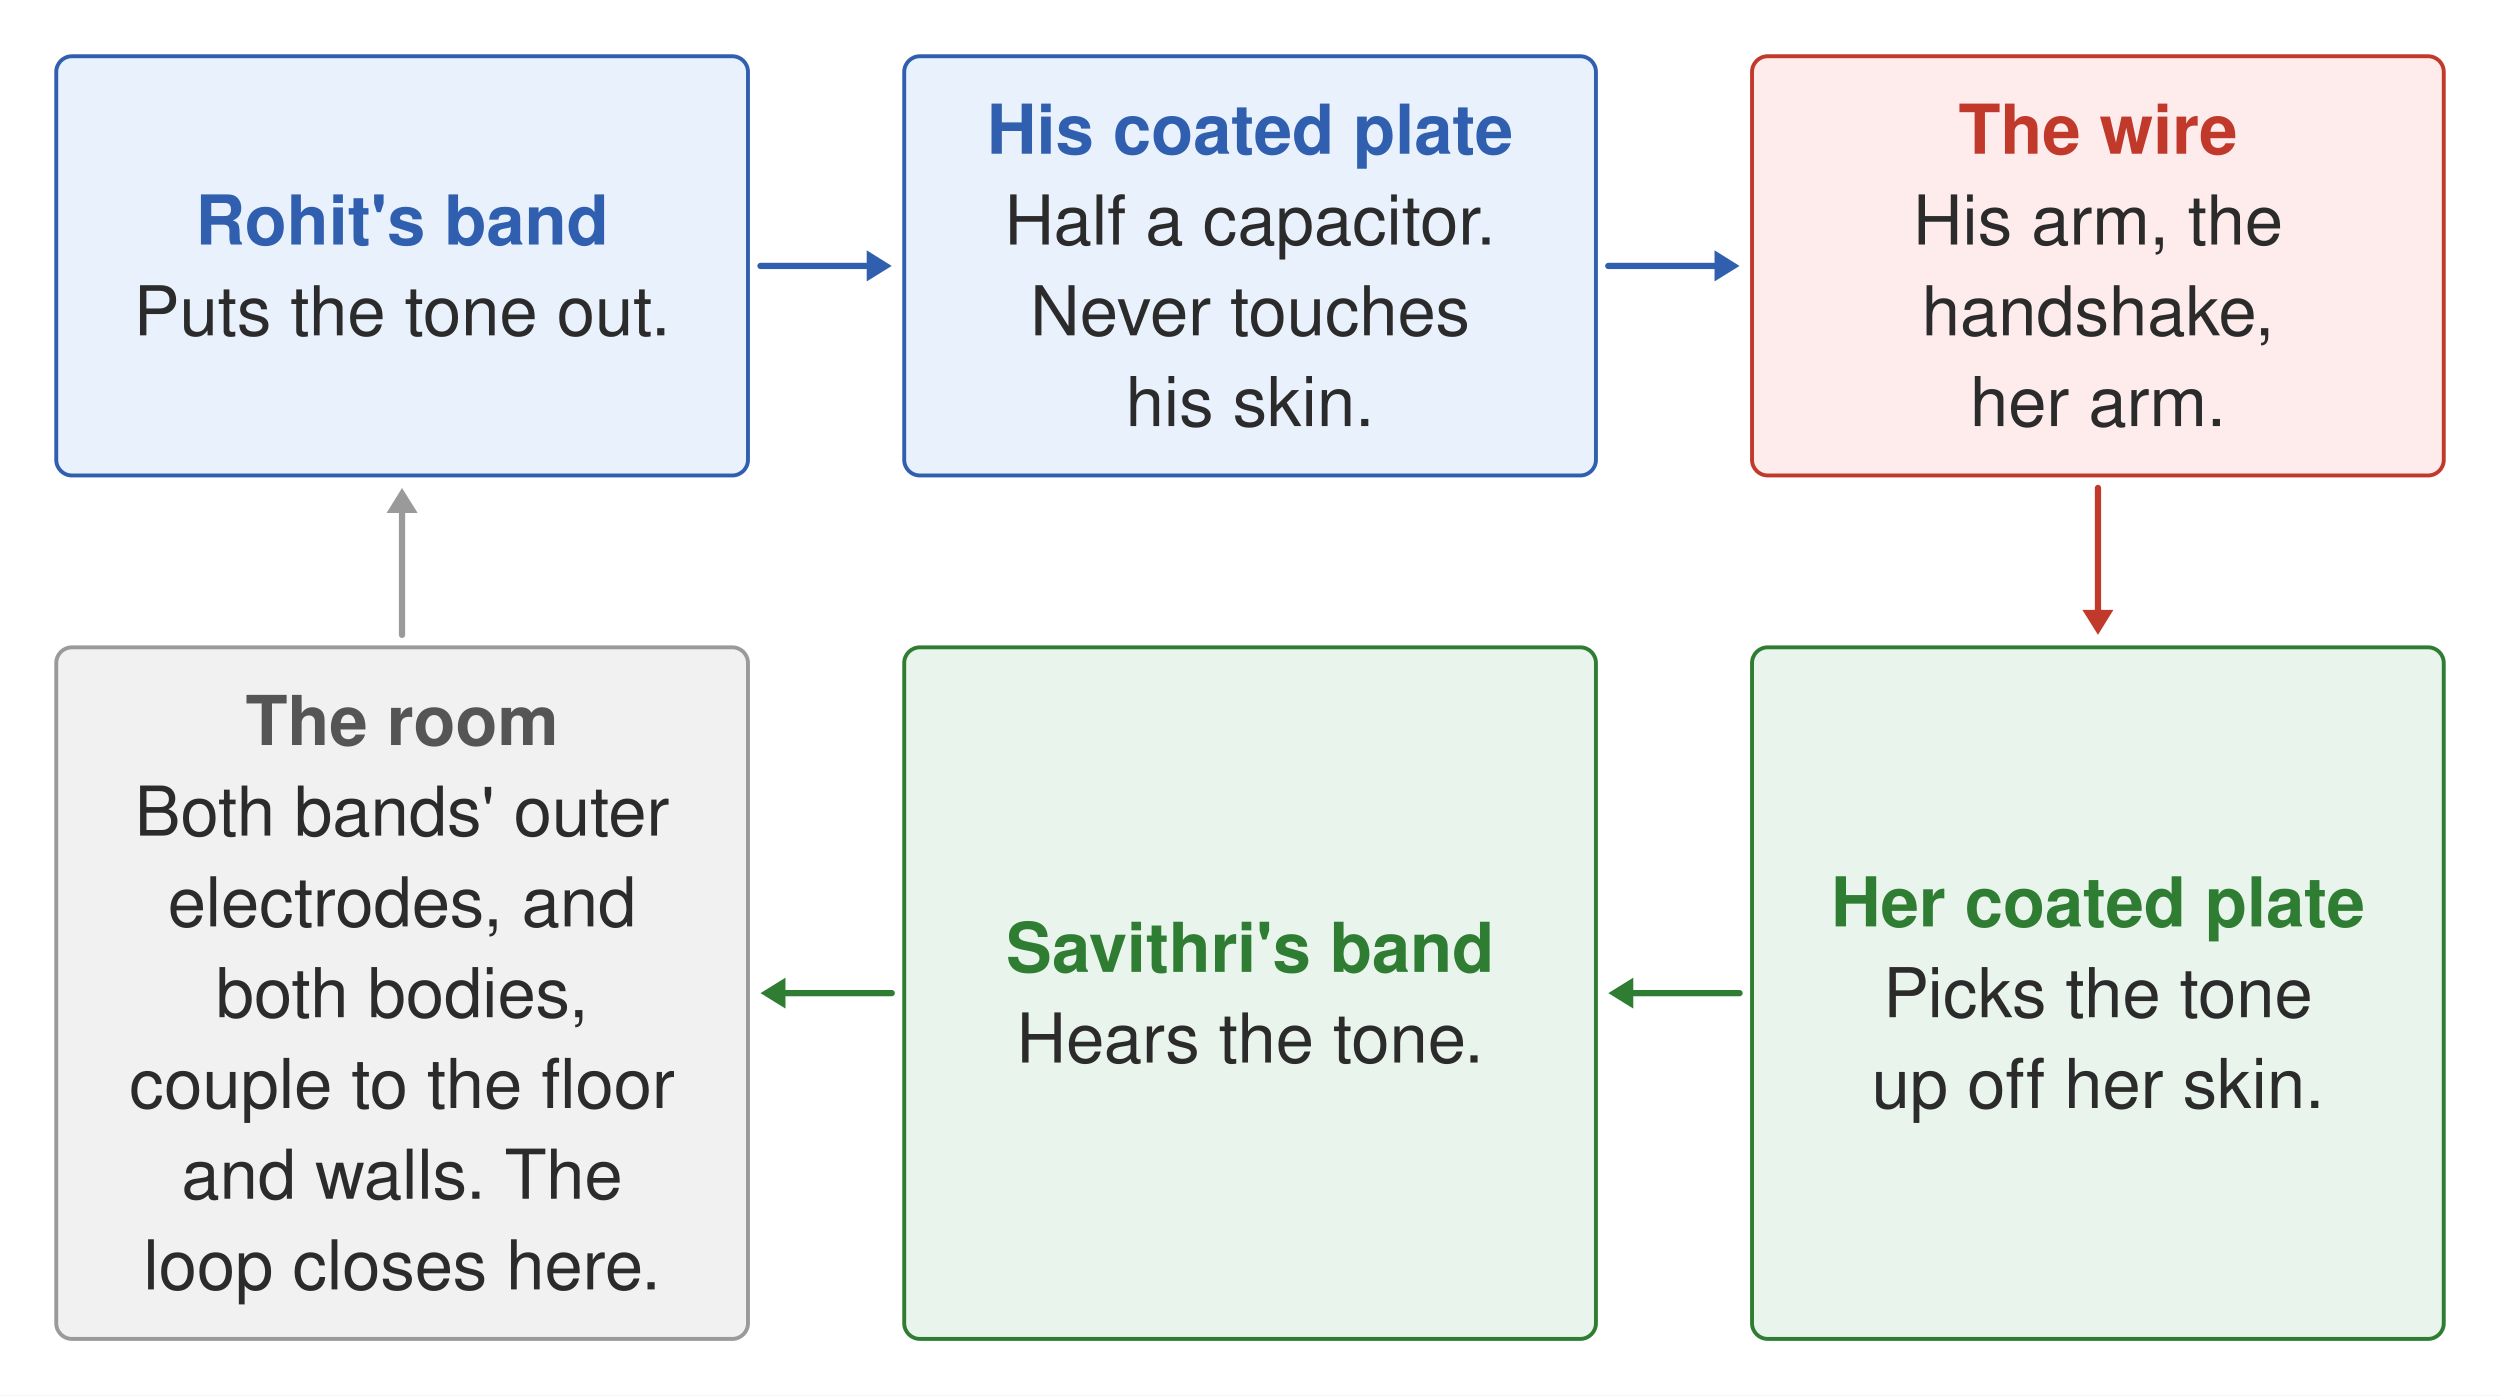
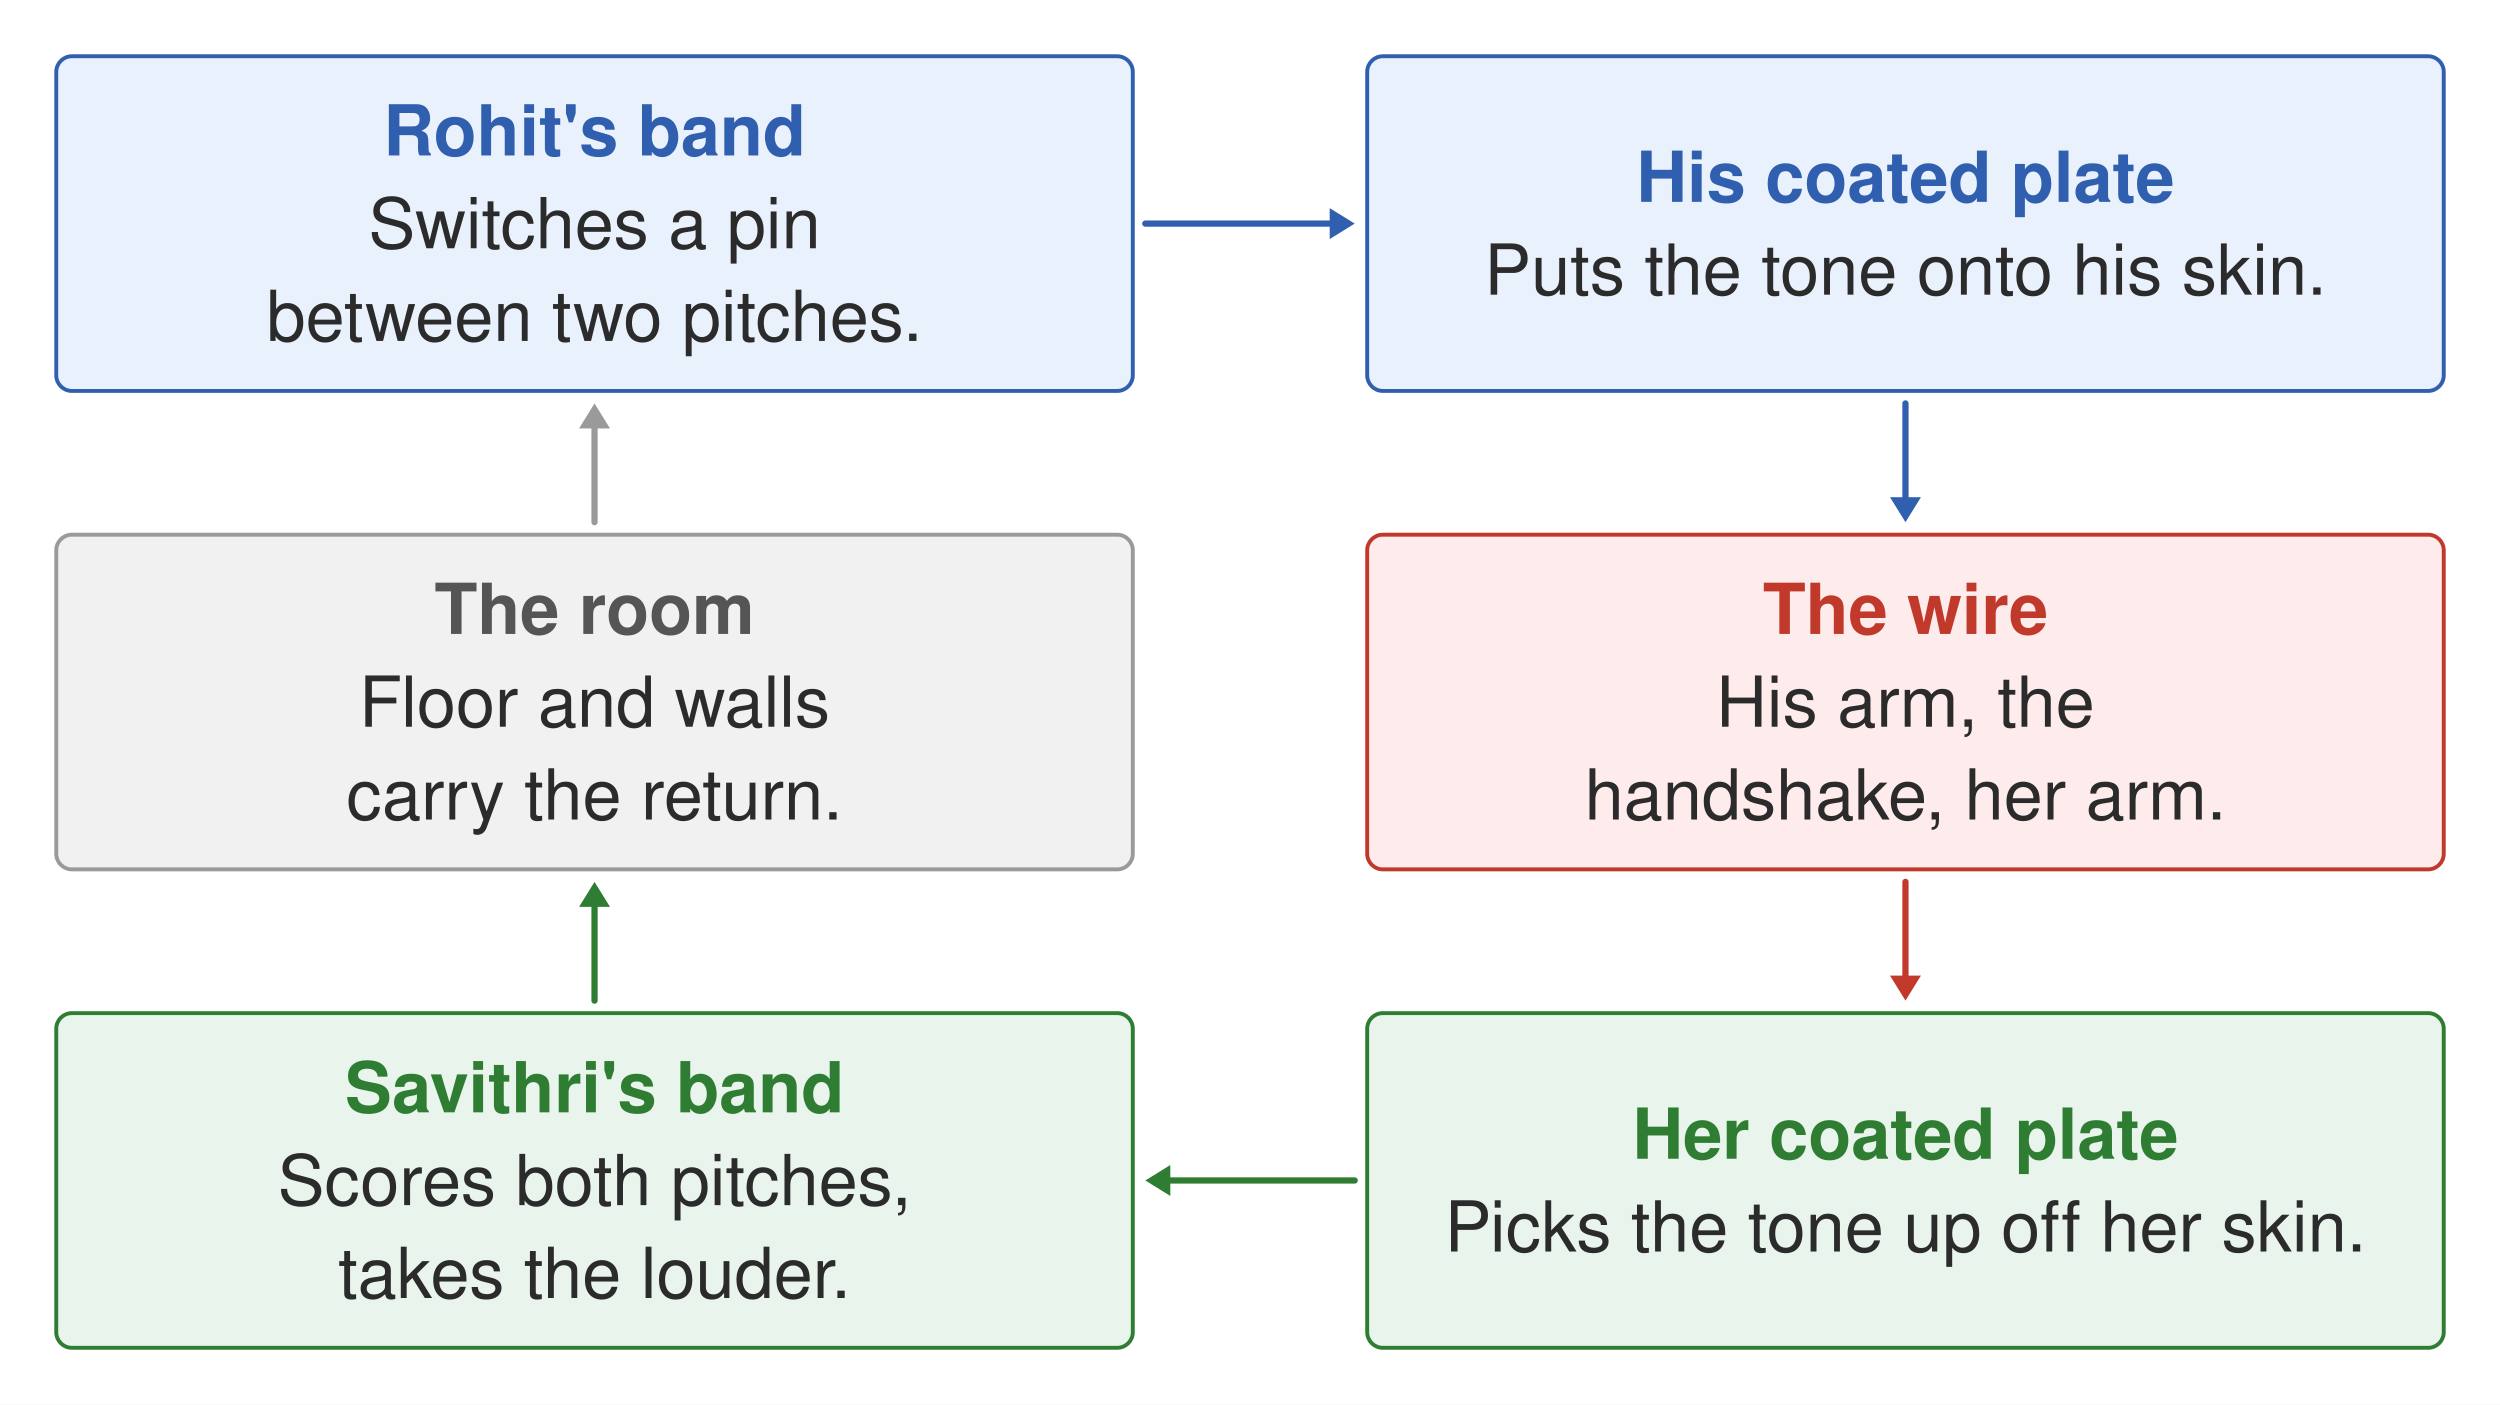
- <svg xmlns="http://www.w3.org/2000/svg" width="1600" height="893" viewBox="0 0 1600 893" font-family="Segoe UI, Helvetica, Arial, sans-serif">
-   <rect width="1600" height="893" fill="#ffffff" />
-   <rect x="36.0" y="36.0" width="442.7" height="268.3" rx="10" fill="#e9f1fc" stroke="#2f5fae" stroke-width="2.5" />
-   <text x="257.3" y="156.5" text-anchor="middle" font-size="44" fill="#2f5fae" font-weight="700">Rohit's band</text>
-   <text x="257.3" y="214.6" text-anchor="middle" font-size="44" fill="#2b2b2b">Puts the tone out.</text>
-   <rect x="578.7" y="36.0" width="442.7" height="268.3" rx="10" fill="#e9f1fc" stroke="#2f5fae" stroke-width="2.5" />
-   <text x="800.0" y="98.4" text-anchor="middle" font-size="44" fill="#2f5fae" font-weight="700">His coated plate</text>
-   <text x="800.0" y="156.5" text-anchor="middle" font-size="44" fill="#2b2b2b">Half a capacitor.</text>
-   <text x="800.0" y="214.6" text-anchor="middle" font-size="44" fill="#2b2b2b">Never touches</text>
-   <text x="800.0" y="272.7" text-anchor="middle" font-size="44" fill="#2b2b2b">his skin.</text>
-   <rect x="1121.3" y="36.0" width="442.7" height="268.3" rx="10" fill="#fdeceb" stroke="#c0392b" stroke-width="2.5" />
-   <text x="1342.7" y="98.4" text-anchor="middle" font-size="44" fill="#c0392b" font-weight="700">The wire</text>
-   <text x="1342.7" y="156.5" text-anchor="middle" font-size="44" fill="#2b2b2b">His arm, the</text>
-   <text x="1342.7" y="214.6" text-anchor="middle" font-size="44" fill="#2b2b2b">handshake,</text>
-   <text x="1342.7" y="272.7" text-anchor="middle" font-size="44" fill="#2b2b2b">her arm.</text>
-   <rect x="36.0" y="414.3" width="442.7" height="442.6" rx="10" fill="#f1f1f1" stroke="#9a9a9a" stroke-width="2.5" />
-   <text x="257.3" y="476.8" text-anchor="middle" font-size="44" fill="#555555" font-weight="700">The room</text>
-   <text x="257.3" y="534.8" text-anchor="middle" font-size="44" fill="#2b2b2b">Both bands' outer</text>
-   <text x="257.3" y="592.9" text-anchor="middle" font-size="44" fill="#2b2b2b">electrodes, and</text>
-   <text x="257.3" y="651.0" text-anchor="middle" font-size="44" fill="#2b2b2b">both bodies,</text>
-   <text x="257.3" y="709.1" text-anchor="middle" font-size="44" fill="#2b2b2b">couple to the floor</text>
-   <text x="257.3" y="767.2" text-anchor="middle" font-size="44" fill="#2b2b2b">and walls. The</text>
-   <text x="257.3" y="825.2" text-anchor="middle" font-size="44" fill="#2b2b2b">loop closes here.</text>
-   <rect x="578.7" y="414.3" width="442.7" height="442.6" rx="10" fill="#e9f4ec" stroke="#2e7d32" stroke-width="2.5" />
-   <text x="800.0" y="622.0" text-anchor="middle" font-size="44" fill="#2e7d32" font-weight="700">Savithri's band</text>
-   <text x="800.0" y="680.0" text-anchor="middle" font-size="44" fill="#2b2b2b">Hears the tone.</text>
-   <rect x="1121.3" y="414.3" width="442.7" height="442.6" rx="10" fill="#e9f4ec" stroke="#2e7d32" stroke-width="2.5" />
-   <text x="1342.7" y="592.9" text-anchor="middle" font-size="44" fill="#2e7d32" font-weight="700">Her coated plate</text>
-   <text x="1342.7" y="651.0" text-anchor="middle" font-size="44" fill="#2b2b2b">Picks the tone</text>
-   <text x="1342.7" y="709.1" text-anchor="middle" font-size="44" fill="#2b2b2b">up off her skin.</text>
-   <path d="M486.7 170.2 L554.7 170.2" stroke="#2f5fae" stroke-width="4" fill="none" stroke-linecap="round" stroke-linejoin="round" />
-   <path d="M554.7 180.1 L554.7 160.2 L570.7 170.2 Z" fill="#2f5fae" />
-   <path d="M1029.3 170.2 L1097.3 170.2" stroke="#2f5fae" stroke-width="4" fill="none" stroke-linecap="round" stroke-linejoin="round" />
-   <path d="M1097.3 180.1 L1097.3 160.2 L1113.3 170.2 Z" fill="#2f5fae" />
-   <path d="M1342.7 312.3 L1342.7 390.3" stroke="#c0392b" stroke-width="4" fill="none" stroke-linecap="round" stroke-linejoin="round" />
-   <path d="M1332.7 390.3 L1352.6 390.3 L1342.7 406.3 Z" fill="#c0392b" />
-   <path d="M1113.3 635.6 L1045.3 635.6" stroke="#2e7d32" stroke-width="4" fill="none" stroke-linecap="round" stroke-linejoin="round" />
-   <path d="M1045.3 625.7 L1045.3 645.5 L1029.3 635.6 Z" fill="#2e7d32" />
-   <path d="M570.7 635.6 L502.7 635.6" stroke="#2e7d32" stroke-width="4" fill="none" stroke-linecap="round" stroke-linejoin="round" />
-   <path d="M502.7 625.7 L502.7 645.5 L486.7 635.6 Z" fill="#2e7d32" />
-   <path d="M257.3 406.3 L257.3 328.3" stroke="#9a9a9a" stroke-width="4" fill="none" stroke-linecap="round" stroke-linejoin="round" />
-   <path d="M267.3 328.3 L247.4 328.3 L257.3 312.3 Z" fill="#9a9a9a" />
+ <svg xmlns="http://www.w3.org/2000/svg" width="1600" height="899" viewBox="0 0 1600 899" font-family="Segoe UI, Helvetica, Arial, sans-serif">
+   <rect width="1600" height="899" fill="#ffffff" />
+   <rect x="36.0" y="36.0" width="689.0" height="214.2" rx="10" fill="#e9f1fc" stroke="#2f5fae" stroke-width="2.5" />
+   <text x="380.5" y="99.5" text-anchor="middle" font-size="45" fill="#2f5fae" font-weight="700">Rohit's band</text>
+   <text x="380.5" y="158.9" text-anchor="middle" font-size="45" fill="#2b2b2b">Switches a pin</text>
+   <text x="380.5" y="218.2" text-anchor="middle" font-size="45" fill="#2b2b2b">between two pitches.</text>
+   <rect x="875.0" y="36.0" width="689.0" height="214.2" rx="10" fill="#e9f1fc" stroke="#2f5fae" stroke-width="2.5" />
+   <text x="1219.5" y="129.2" text-anchor="middle" font-size="45" fill="#2f5fae" font-weight="700">His coated plate</text>
+   <text x="1219.5" y="188.6" text-anchor="middle" font-size="45" fill="#2b2b2b">Puts the tone onto his skin.</text>
+   <rect x="36.0" y="342.2" width="689.0" height="214.2" rx="10" fill="#f1f1f1" stroke="#9a9a9a" stroke-width="2.5" />
+   <text x="380.5" y="405.7" text-anchor="middle" font-size="45" fill="#555555" font-weight="700">The room</text>
+   <text x="380.5" y="465.1" text-anchor="middle" font-size="45" fill="#2b2b2b">Floor and walls</text>
+   <text x="380.5" y="524.5" text-anchor="middle" font-size="45" fill="#2b2b2b">carry the return.</text>
+   <rect x="875.0" y="342.2" width="689.0" height="214.2" rx="10" fill="#fdeceb" stroke="#c0392b" stroke-width="2.5" />
+   <text x="1219.5" y="405.7" text-anchor="middle" font-size="45" fill="#c0392b" font-weight="700">The wire</text>
+   <text x="1219.5" y="465.1" text-anchor="middle" font-size="45" fill="#2b2b2b">His arm, the</text>
+   <text x="1219.5" y="524.5" text-anchor="middle" font-size="45" fill="#2b2b2b">handshake, her arm.</text>
+   <rect x="36.0" y="648.4" width="689.0" height="214.2" rx="10" fill="#e9f4ec" stroke="#2e7d32" stroke-width="2.5" />
+   <text x="380.5" y="711.9" text-anchor="middle" font-size="45" fill="#2e7d32" font-weight="700">Savithri's band</text>
+   <text x="380.5" y="771.3" text-anchor="middle" font-size="45" fill="#2b2b2b">Scores both pitches,</text>
+   <text x="380.5" y="830.7" text-anchor="middle" font-size="45" fill="#2b2b2b">takes the louder.</text>
+   <rect x="875.0" y="648.4" width="689.0" height="214.2" rx="10" fill="#e9f4ec" stroke="#2e7d32" stroke-width="2.5" />
+   <text x="1219.5" y="741.6" text-anchor="middle" font-size="45" fill="#2e7d32" font-weight="700">Her coated plate</text>
+   <text x="1219.5" y="801.0" text-anchor="middle" font-size="45" fill="#2b2b2b">Picks the tone up off her skin.</text>
+   <path d="M733.0 143.1 L851.0 143.1" stroke="#2f5fae" stroke-width="4" fill="none" stroke-linecap="round" stroke-linejoin="round" />
+   <path d="M851.0 153.0 L851.0 133.2 L867.0 143.1 Z" fill="#2f5fae" />
+   <path d="M1219.5 258.2 L1219.5 318.2" stroke="#2f5fae" stroke-width="4" fill="none" stroke-linecap="round" stroke-linejoin="round" />
+   <path d="M1209.6 318.2 L1229.4 318.2 L1219.5 334.2 Z" fill="#2f5fae" />
+   <path d="M1219.5 564.4 L1219.5 624.4" stroke="#c0392b" stroke-width="4" fill="none" stroke-linecap="round" stroke-linejoin="round" />
+   <path d="M1209.6 624.4 L1229.4 624.4 L1219.5 640.4 Z" fill="#c0392b" />
+   <path d="M867.0 755.5 L749.0 755.5" stroke="#2e7d32" stroke-width="4" fill="none" stroke-linecap="round" stroke-linejoin="round" />
+   <path d="M749.0 745.6 L749.0 765.4 L733.0 755.5 Z" fill="#2e7d32" />
+   <path d="M380.5 640.4 L380.5 580.4" stroke="#2e7d32" stroke-width="4" fill="none" stroke-linecap="round" stroke-linejoin="round" />
+   <path d="M390.4 580.4 L370.6 580.4 L380.5 564.4 Z" fill="#2e7d32" />
+   <path d="M380.5 334.2 L380.5 274.2" stroke="#9a9a9a" stroke-width="4" fill="none" stroke-linecap="round" stroke-linejoin="round" />
+   <path d="M390.4 274.2 L370.6 274.2 L380.5 258.2 Z" fill="#9a9a9a" />
</svg>
